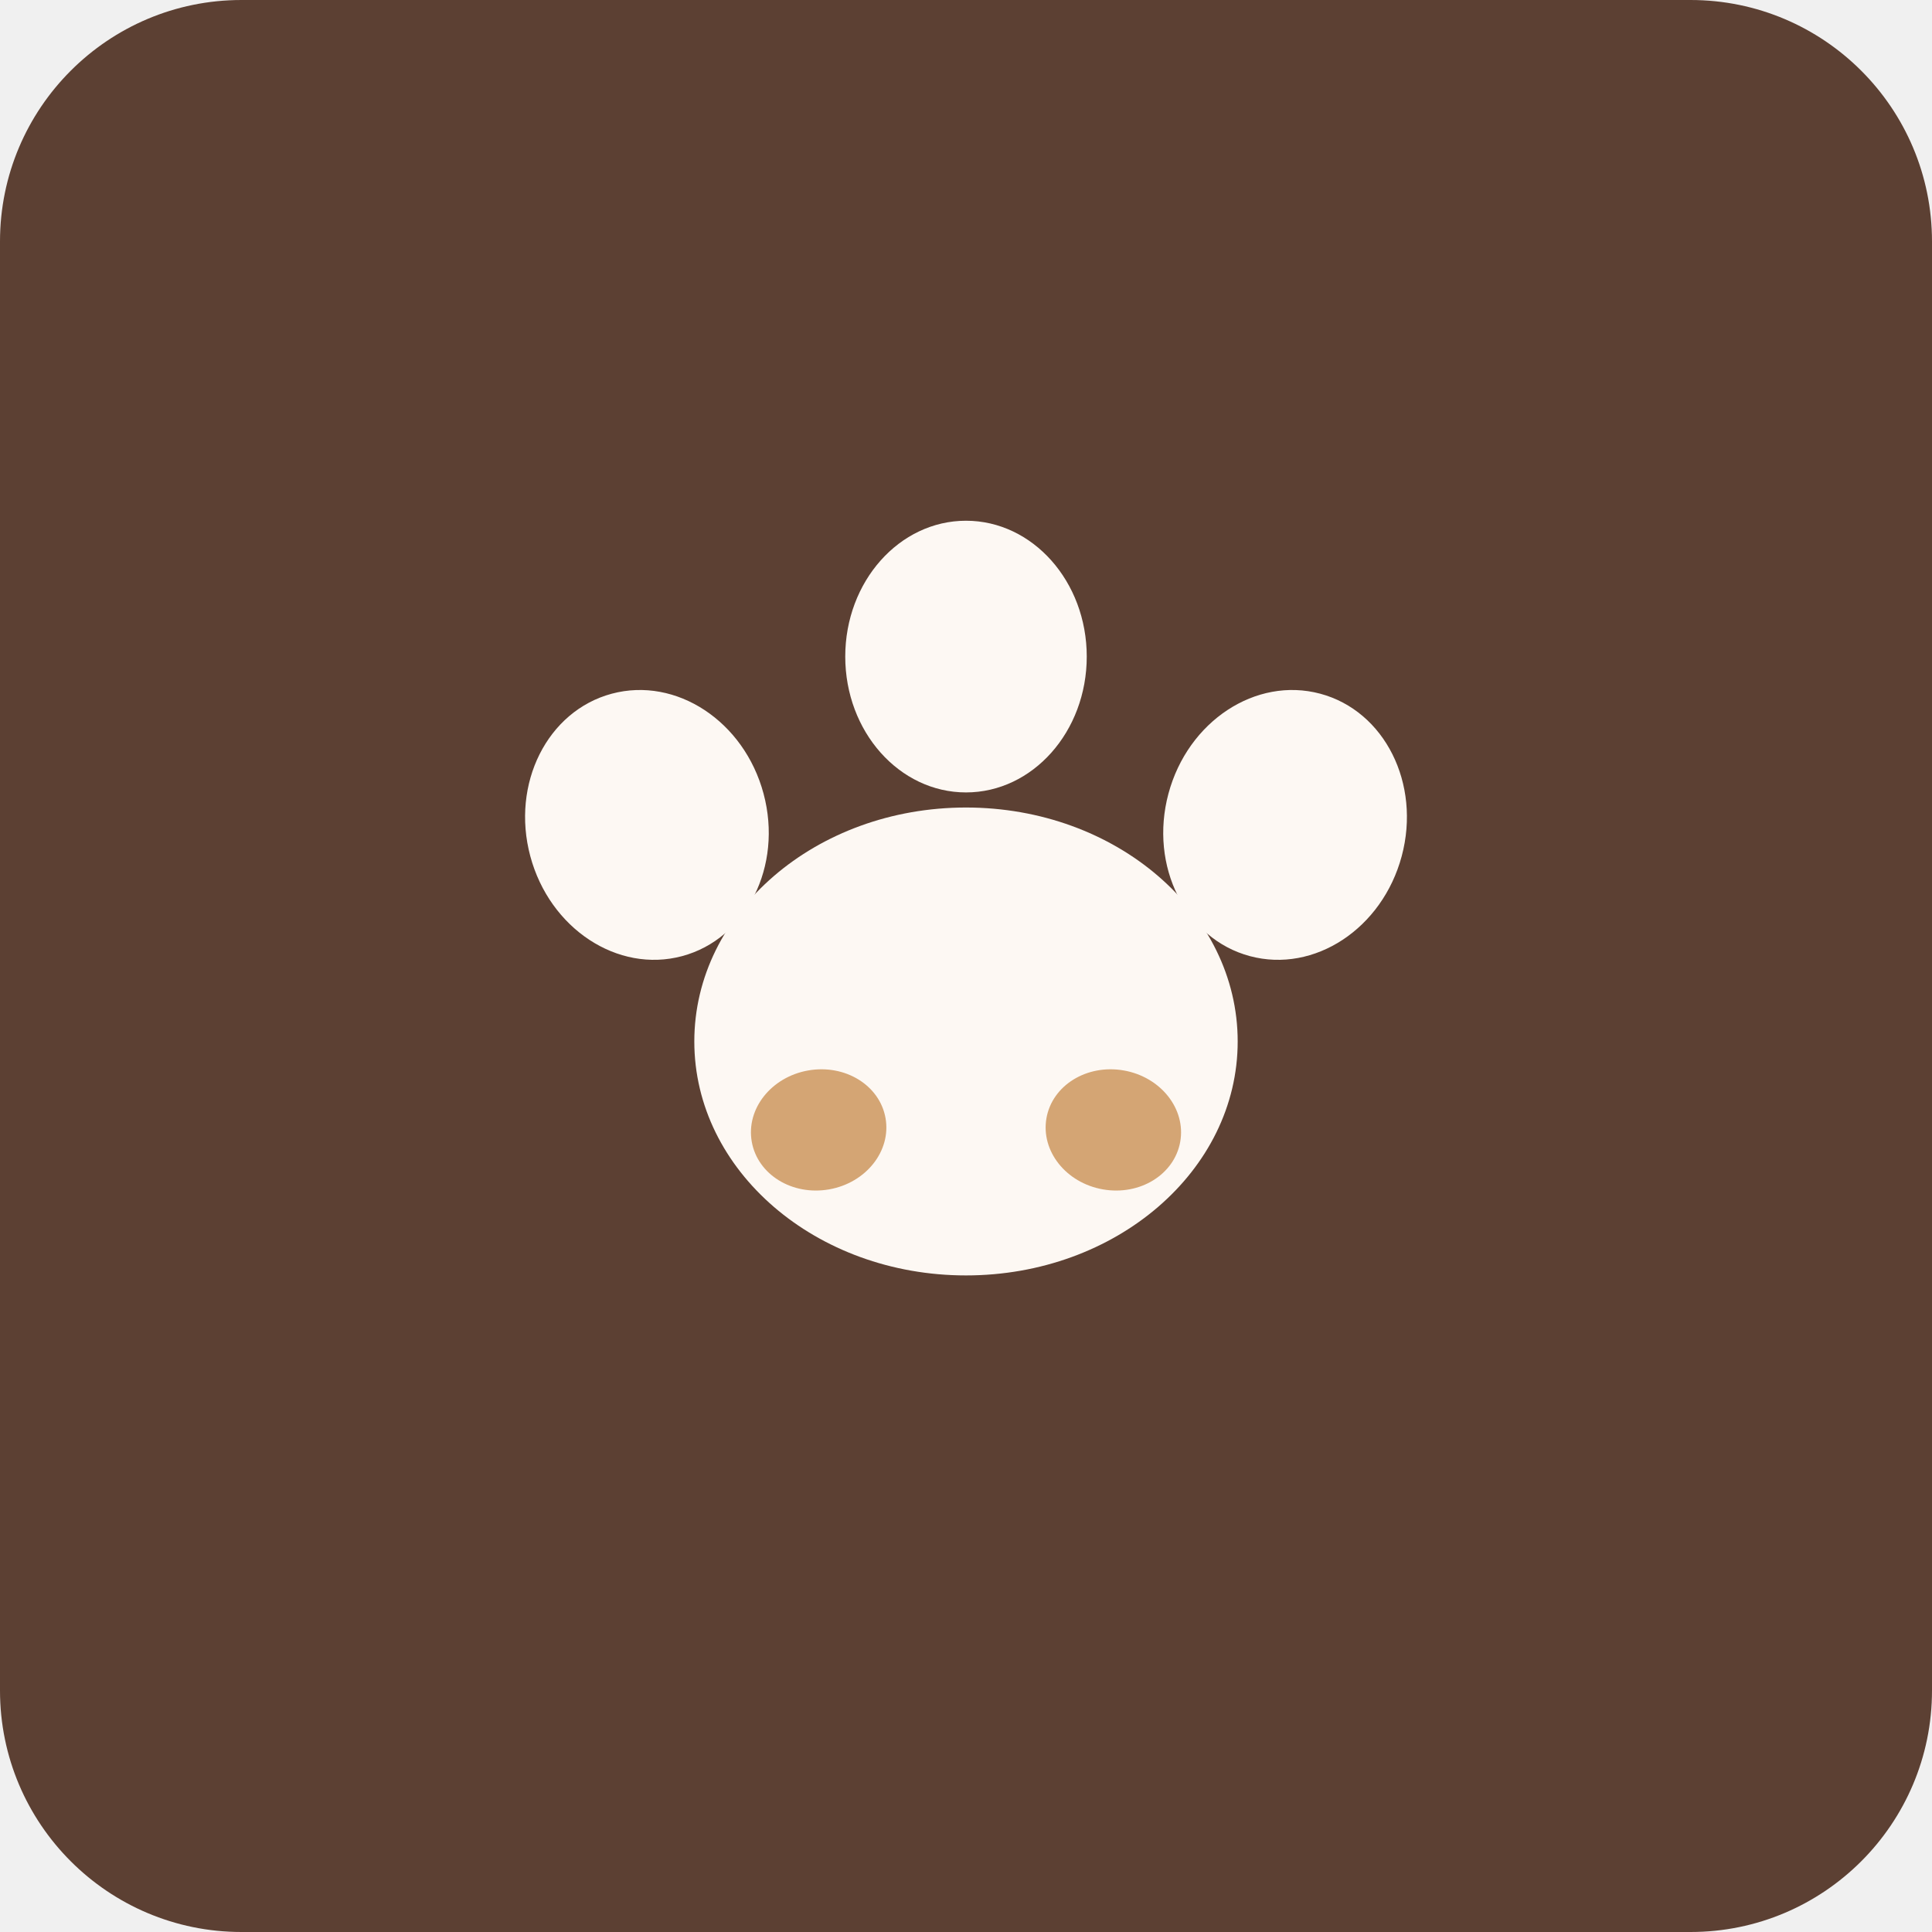
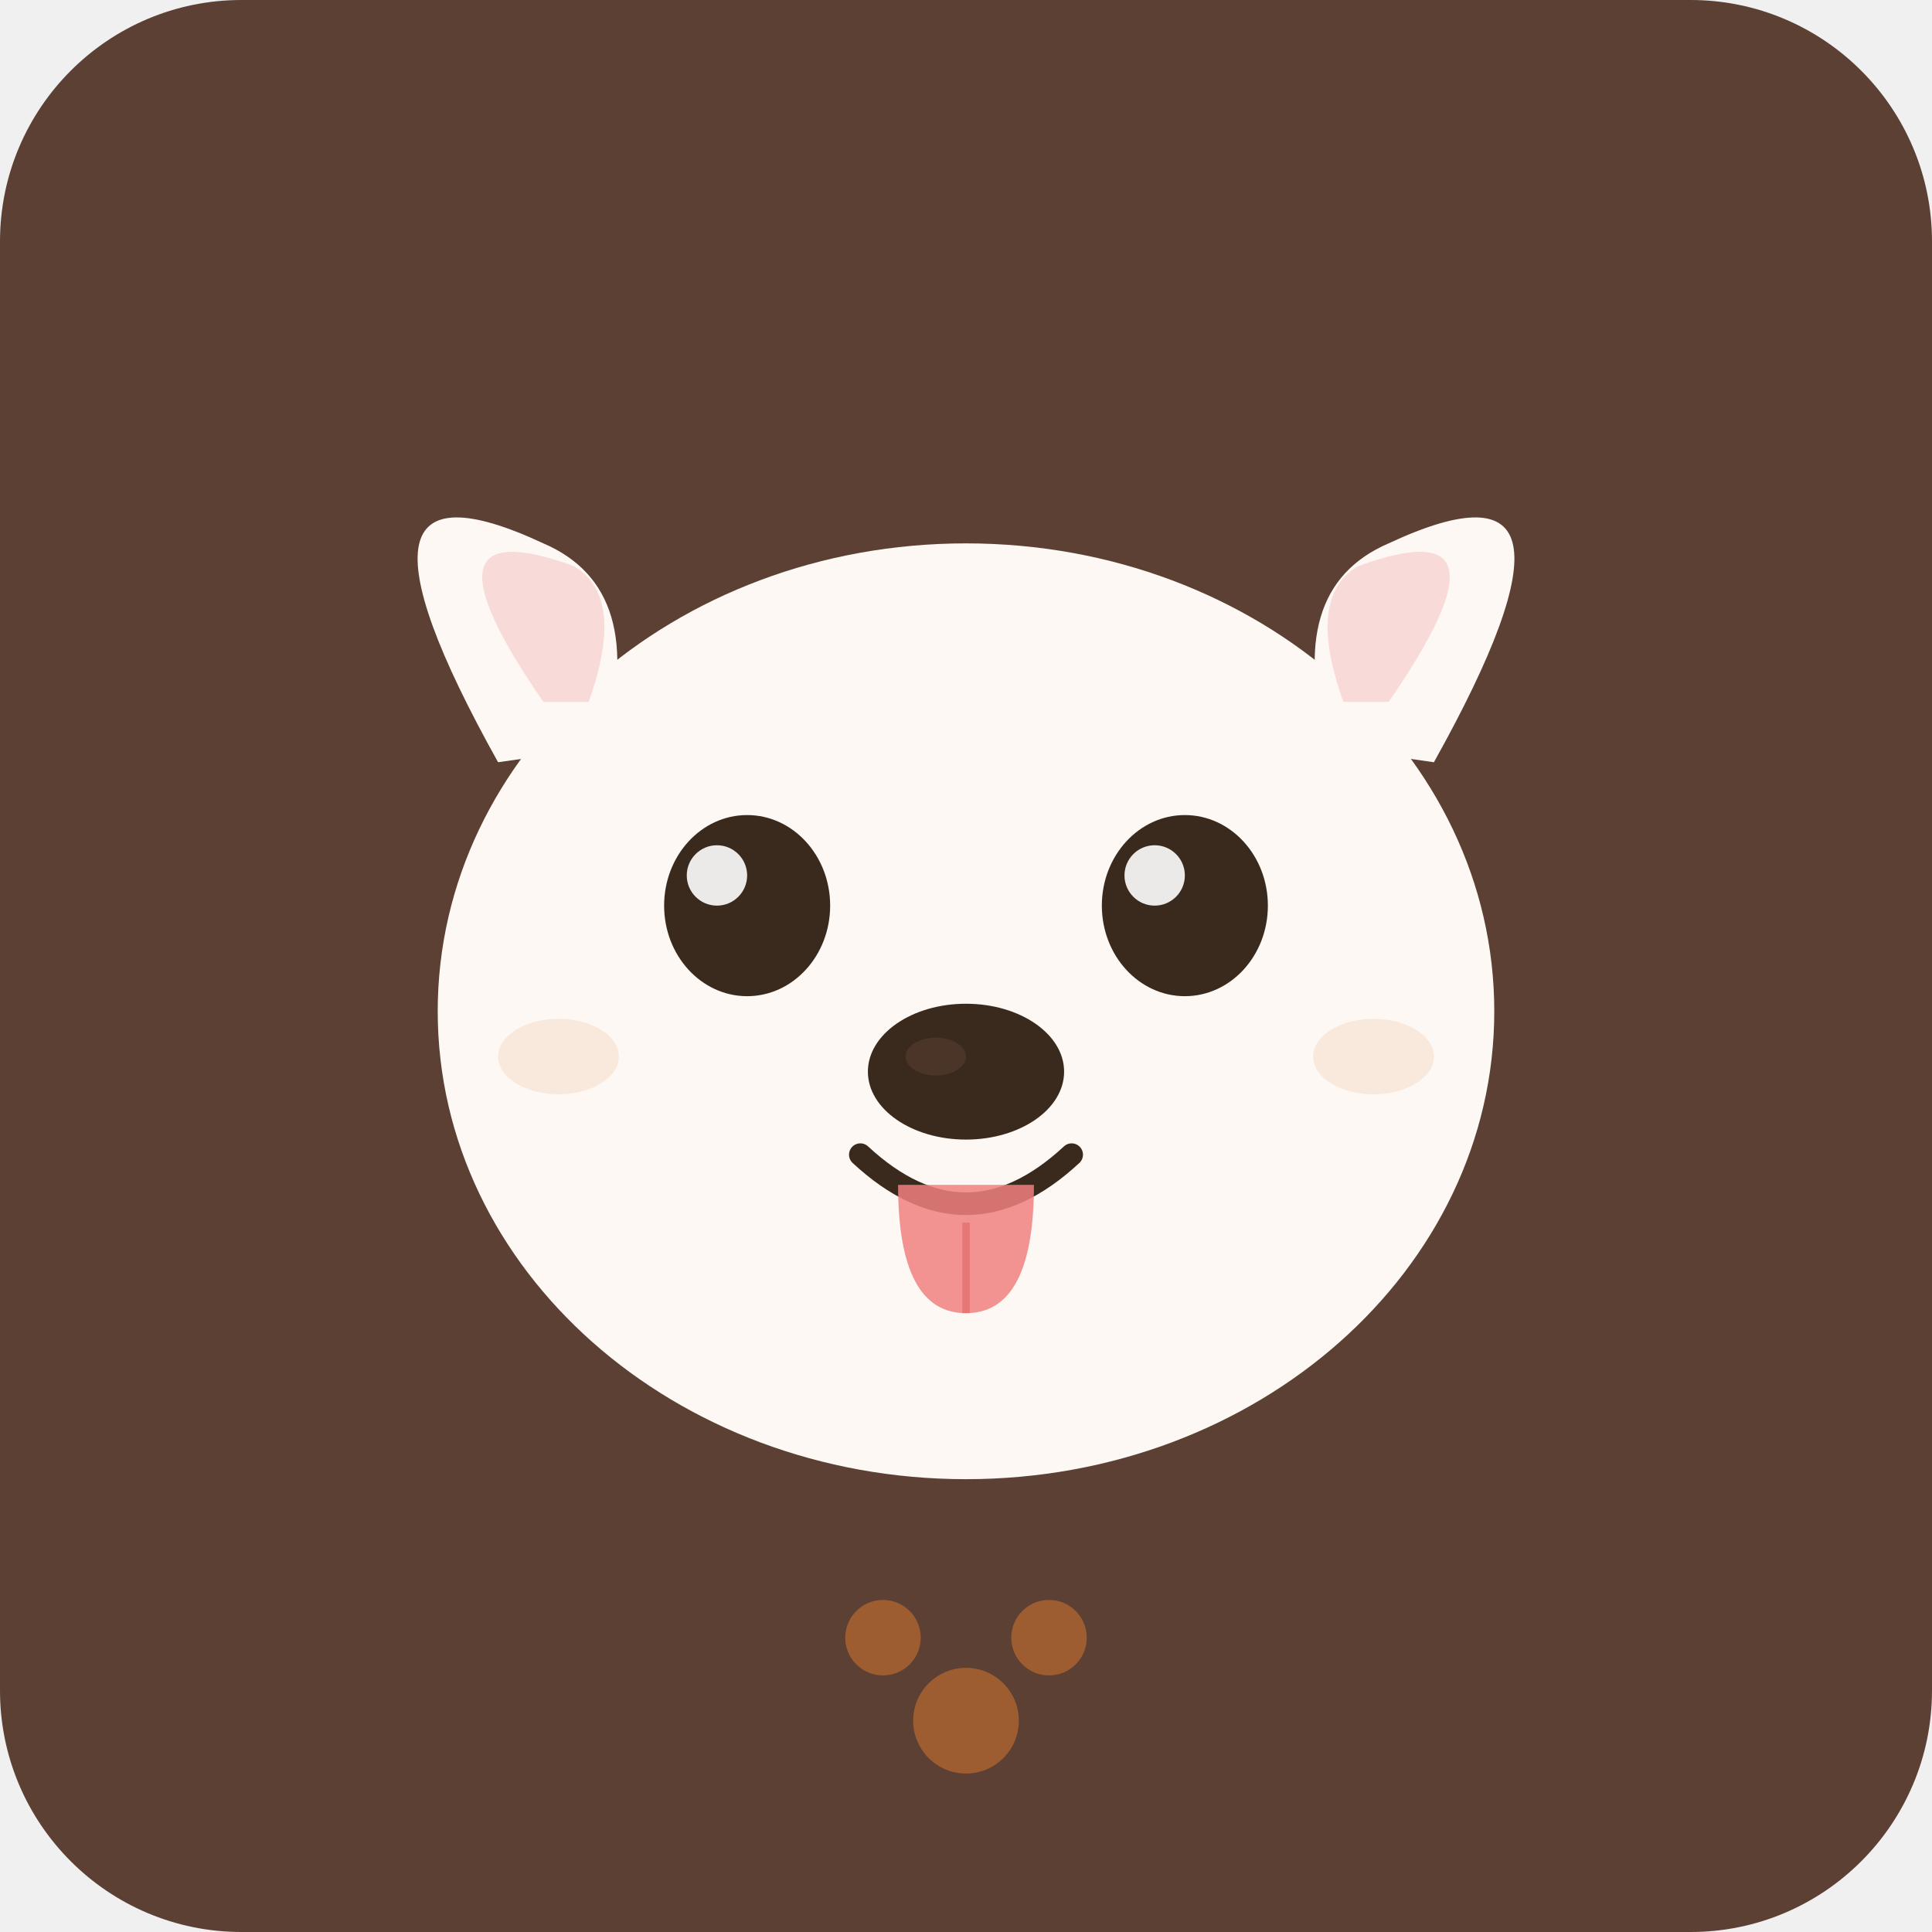
- <svg xmlns="http://www.w3.org/2000/svg" width="512" height="512" viewBox="0 0 512 512">
+ <svg xmlns="http://www.w3.org/2000/svg" width="512" height="512" viewBox="0 0 512 512" fill="none">
  <rect width="512" height="512" rx="64" fill="#5C4033" />
-   <g transform="translate(256,256)">
-     <ellipse cx="0" cy="20" rx="72" ry="62" fill="#FDF8F3" />
-     <ellipse cx="-72" cy="-58" rx="32" ry="36" fill="#FDF8F3" transform="rotate(-15)" />
-     <ellipse cx="0" cy="-82" rx="32" ry="36" fill="#FDF8F3" />
-     <ellipse cx="72" cy="-58" rx="32" ry="36" fill="#FDF8F3" transform="rotate(15)" />
-     <ellipse cx="-46" cy="36" rx="18" ry="16" fill="#D4A574" transform="rotate(-10)" />
-     <ellipse cx="46" cy="36" rx="18" ry="16" fill="#D4A574" transform="rotate(10)" />
+   <ellipse cx="256" cy="268" rx="140" ry="124" fill="#FDF8F3" />
+   <path d="M132 202 Q84 116 144 144 Q172 156 160 198 Z" fill="#FDF8F3" />
+   <path d="M380 202 Q428 116 368 144 Q340 156 352 198 Z" fill="#FDF8F3" />
+   <path d="M144 186 Q108 134 152 150 Q166 158 156 186 Z" fill="#F5C6C6" opacity="0.6" />
+   <path d="M368 186 Q404 134 360 150 Q346 158 356 186 Z" fill="#F5C6C6" opacity="0.6" />
+   <ellipse cx="198" cy="240" rx="22" ry="24" fill="#3A2A1D" />
+   <ellipse cx="314" cy="240" rx="22" ry="24" fill="#3A2A1D" />
+   <ellipse cx="190" cy="232" rx="8" ry="8" fill="white" opacity="0.9" />
+   <ellipse cx="306" cy="232" rx="8" ry="8" fill="white" opacity="0.9" />
+   <ellipse cx="256" cy="284" rx="26" ry="18" fill="#3A2A1D" />
+   <ellipse cx="248" cy="280" rx="8" ry="5" fill="#5C4033" opacity="0.5" />
+   <path d="M228 306 Q256 332 284 306" fill="none" stroke="#3A2A1D" stroke-width="6" stroke-linecap="round" />
+   <path d="M238 314 Q238 348 256 348 Q274 348 274 314" fill="#F08080" opacity="0.85" />
+   <line x1="256" y1="324" x2="256" y2="348" stroke="#D95B5B" stroke-width="2" opacity="0.5" />
+   <ellipse cx="148" cy="280" rx="16" ry="10" fill="#E07A2F" opacity="0.12" />
+   <ellipse cx="364" cy="280" rx="16" ry="10" fill="#E07A2F" opacity="0.12" />
+   <g transform="translate(256,456)" opacity="0.5">
+     <circle cx="0" cy="0" r="14" fill="#E07A2F" />
+     <circle cx="-22" cy="-22" r="10" fill="#E07A2F" />
+     <circle cx="22" cy="-22" r="10" fill="#E07A2F" />
  </g>
</svg>
